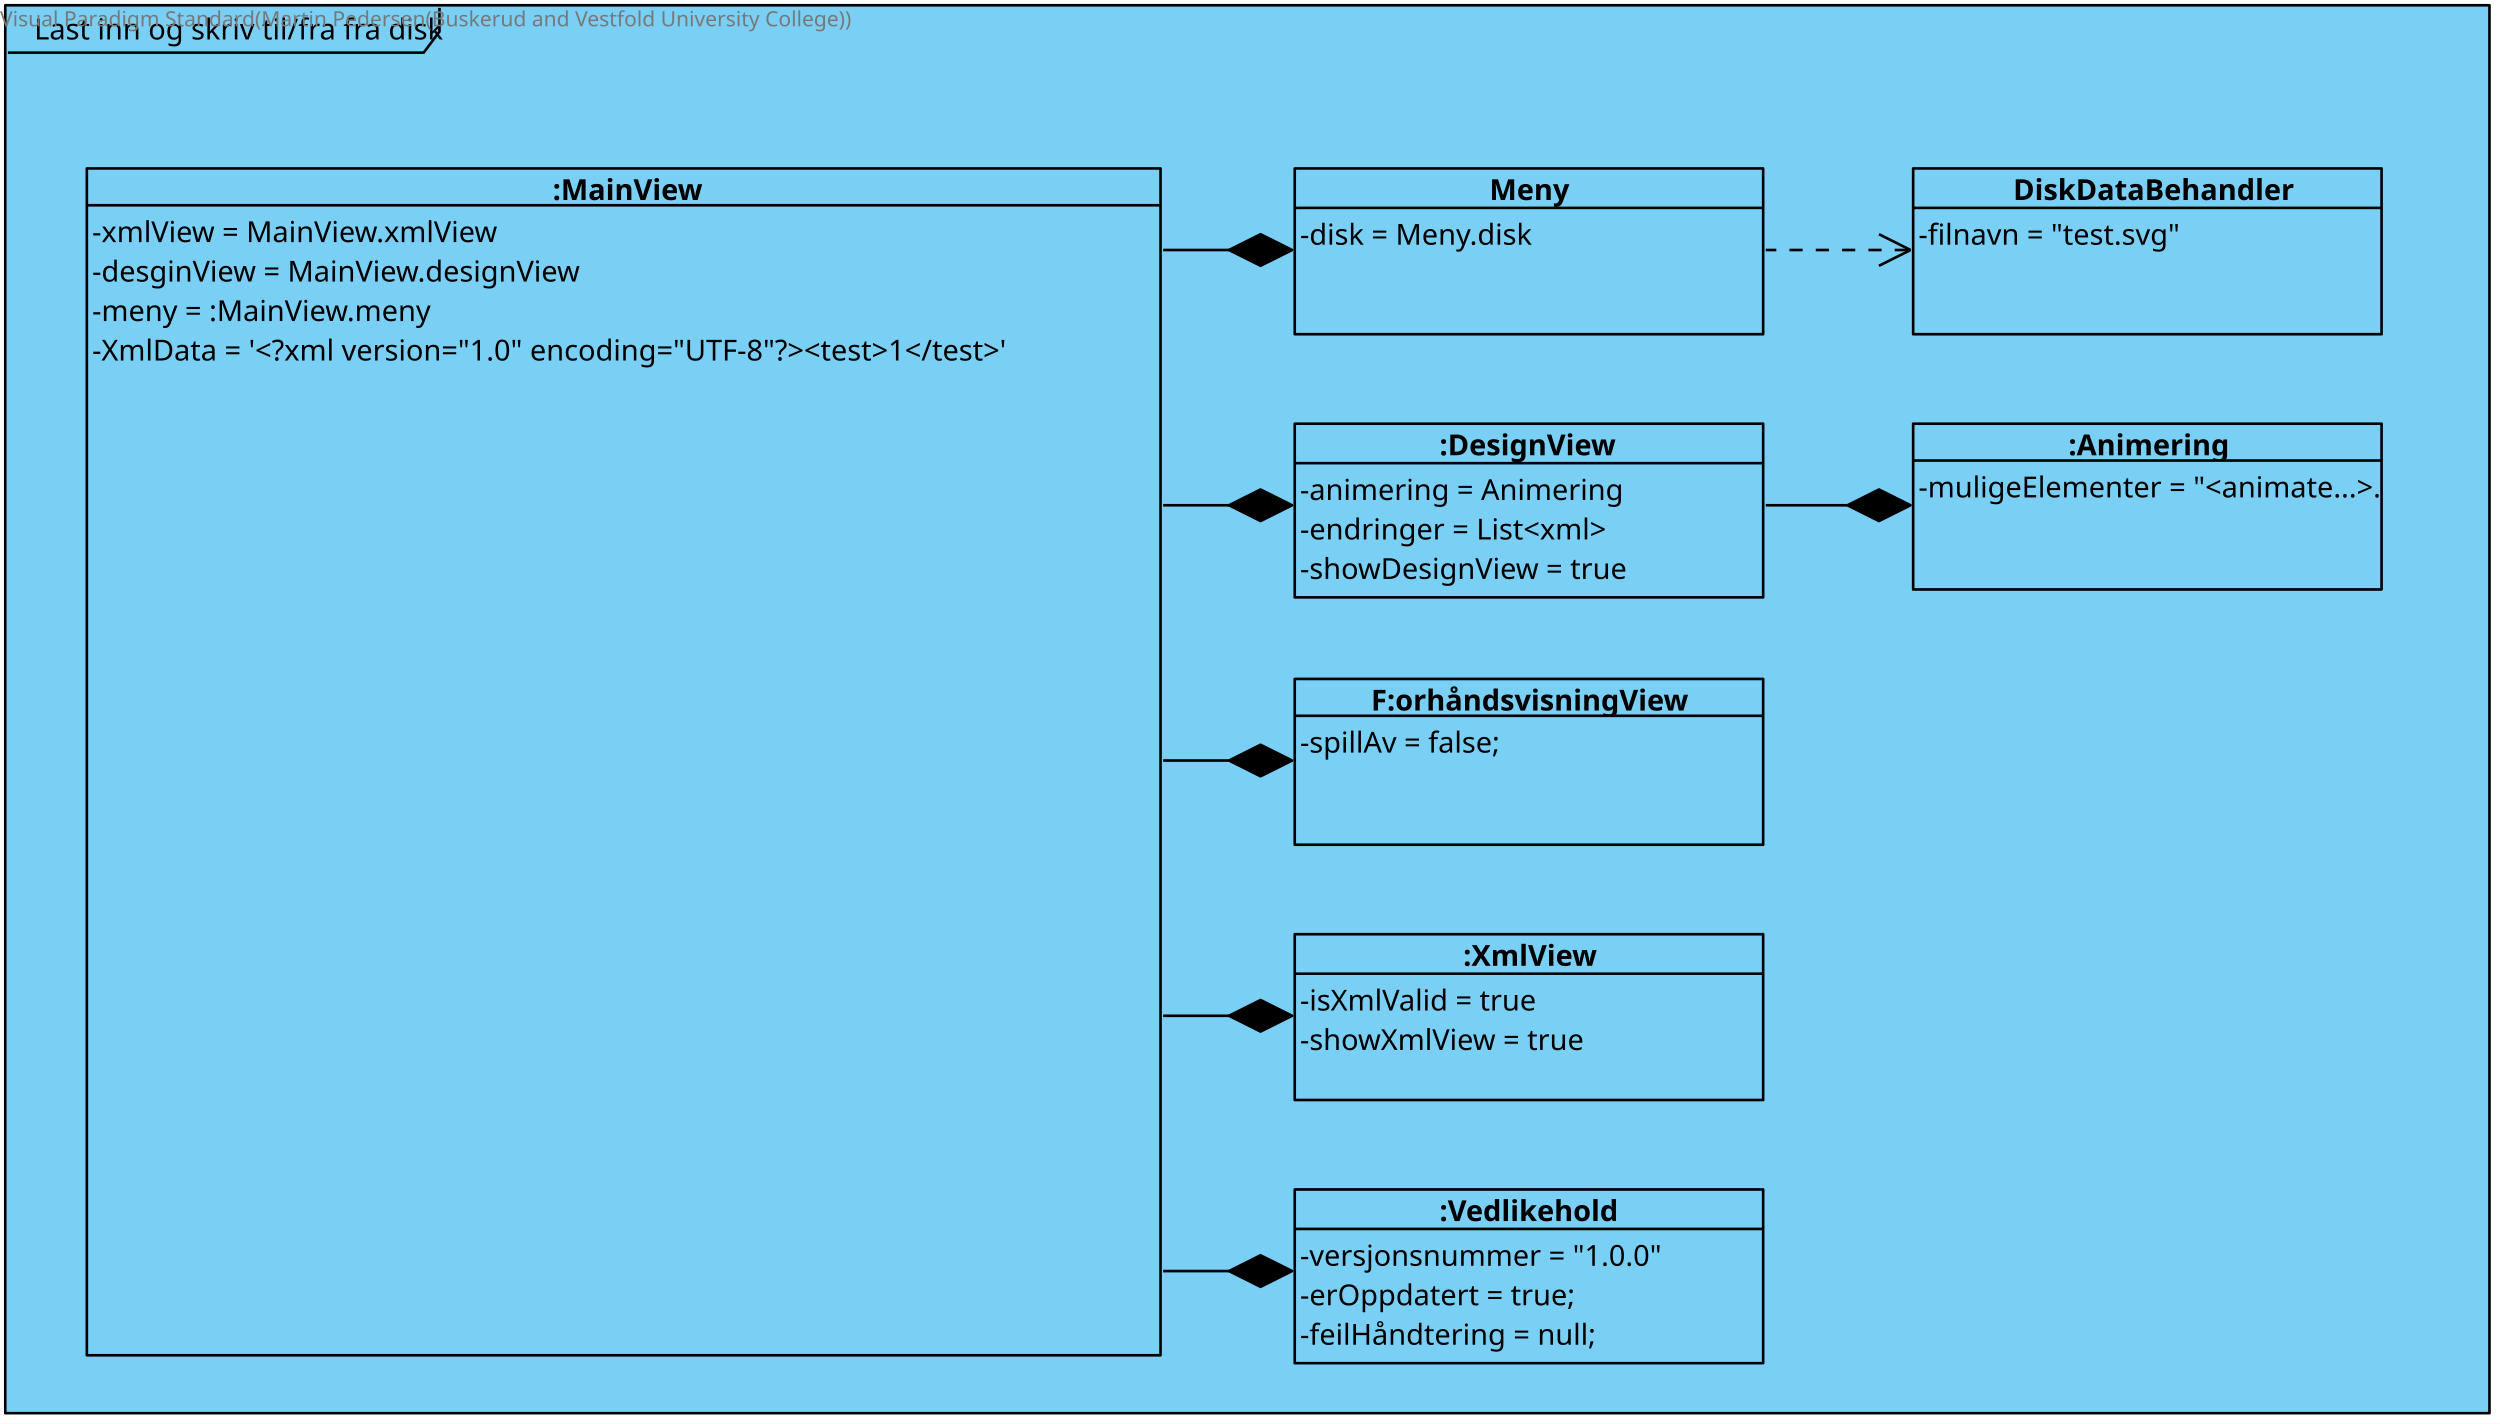
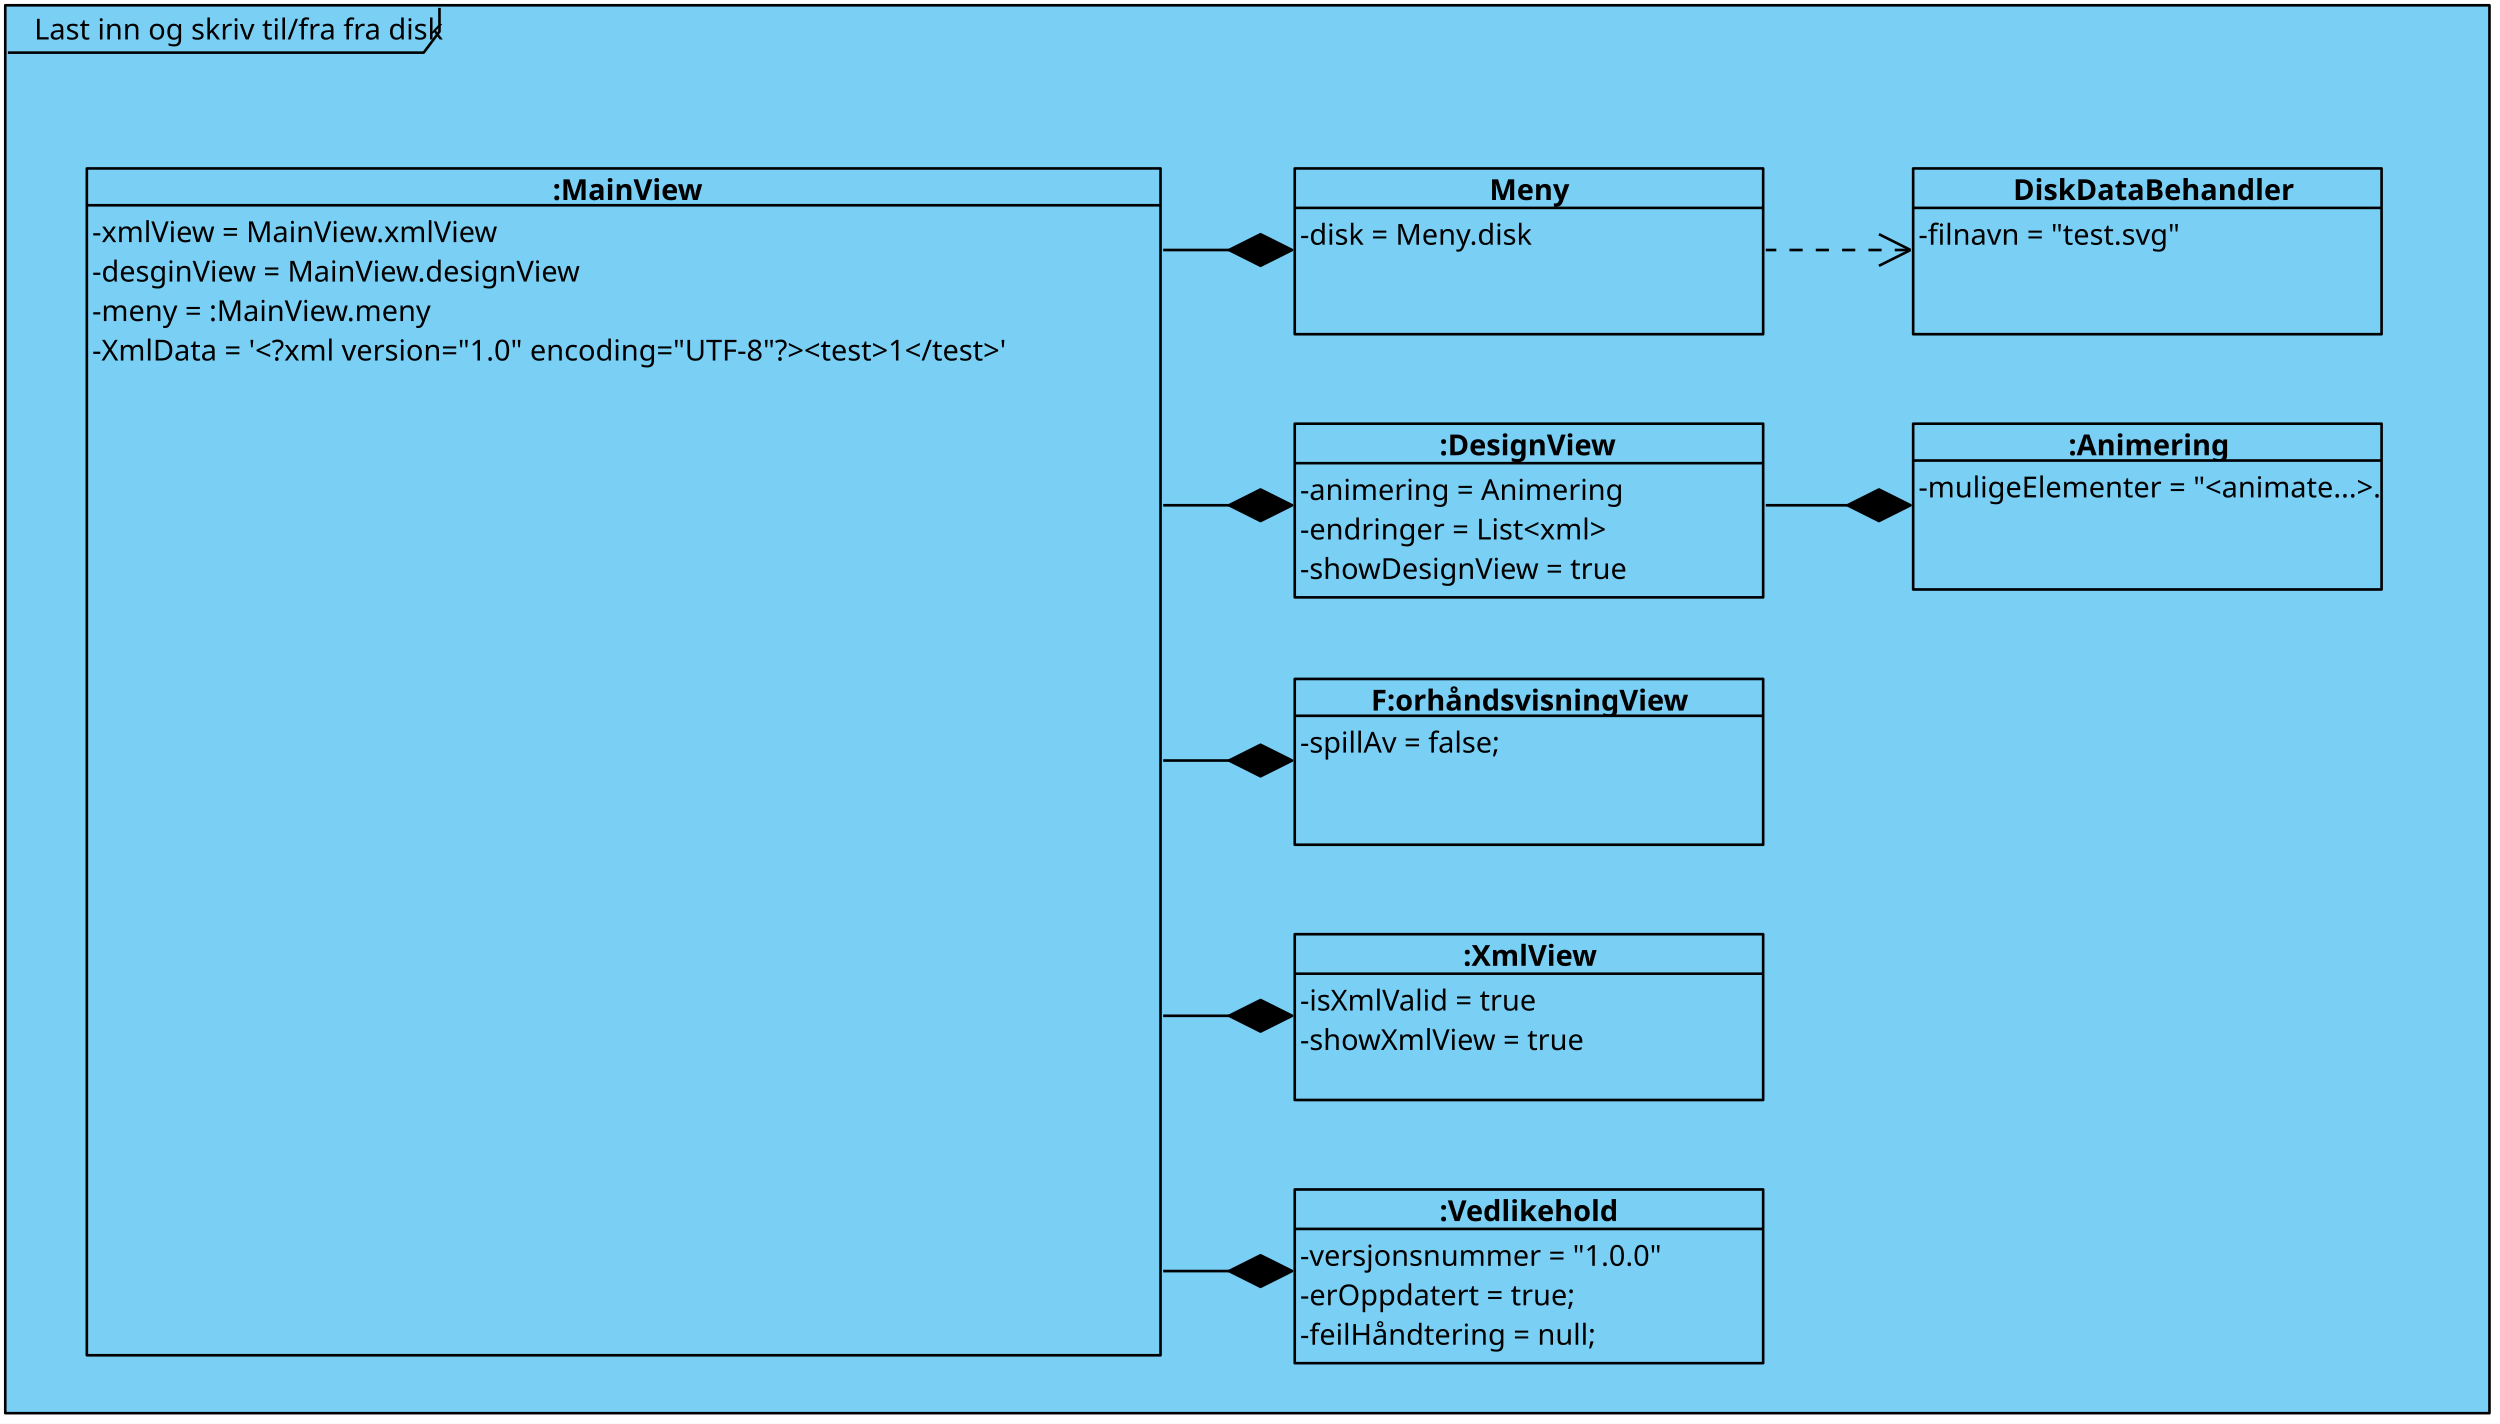
<svg xmlns="http://www.w3.org/2000/svg" fill-opacity="0" color-rendering="auto" color-interpolation="auto" text-rendering="auto" stroke="rgb(0,0,0)" stroke-linecap="square" width="950" stroke-miterlimit="10" shape-rendering="auto" stroke-opacity="0" fill="rgb(0,0,0)" stroke-dasharray="none" font-weight="normal" stroke-width="1" height="541" font-family="'Dialog'" font-style="normal" stroke-linejoin="miter" font-size="12" stroke-dashoffset="0" image-rendering="auto">
  <defs id="genericDefs" />
  <g>
    <defs id="defs1">
      <clipPath clipPathUnits="userSpaceOnUse" id="clipPath1">
        <path d="M-7 -7 L955 -7 L955 546 L-7 546 L-7 -7 Z" />
      </clipPath>
      <clipPath clipPathUnits="userSpaceOnUse" id="clipPath2">
        <path d="M0 0 L0 535 L944 535 L944 0 Z" />
      </clipPath>
      <clipPath clipPathUnits="userSpaceOnUse" id="clipPath3">
        <path d="M0 0 L0 18 L165 18 L165 0 Z" />
      </clipPath>
      <clipPath clipPathUnits="userSpaceOnUse" id="clipPath4">
        <path d="M-7 -7 L419 -7 L419 462 L-7 462 L-7 -7 Z" />
      </clipPath>
      <clipPath clipPathUnits="userSpaceOnUse" id="clipPath5">
        <path d="M0 0 L0 437 L408 437 L408 0 Z" />
      </clipPath>
      <clipPath clipPathUnits="userSpaceOnUse" id="clipPath6">
        <path d="M0 0 L0 14 L408 14 L408 0 Z" />
      </clipPath>
      <clipPath clipPathUnits="userSpaceOnUse" id="clipPath7">
        <path d="M-7 -7 L189 -7 L189 74 L-7 74 L-7 -7 Z" />
      </clipPath>
      <clipPath clipPathUnits="userSpaceOnUse" id="clipPath8">
        <path d="M0 0 L0 49 L178 49 L178 0 Z" />
      </clipPath>
      <clipPath clipPathUnits="userSpaceOnUse" id="clipPath9">
        <path d="M0 0 L0 14 L178 14 L178 0 Z" />
      </clipPath>
      <clipPath clipPathUnits="userSpaceOnUse" id="clipPath10">
        <path d="M0 0 L0 48 L178 48 L178 0 Z" />
      </clipPath>
      <clipPath clipPathUnits="userSpaceOnUse" id="clipPath11">
        <path d="M0 0 L0 15 L178 15 L178 0 Z" />
      </clipPath>
      <clipPath clipPathUnits="userSpaceOnUse" id="clipPath12">
        <path d="M-7 -7 L189 -7 L189 77 L-7 77 L-7 -7 Z" />
      </clipPath>
      <clipPath clipPathUnits="userSpaceOnUse" id="clipPath13">
        <path d="M0 0 L0 51 L178 51 L178 0 Z" />
      </clipPath>
      <clipPath clipPathUnits="userSpaceOnUse" id="clipPath14">
        <path d="M0 0 L103 0 L103 54 L0 54 L0 0 Z" />
      </clipPath>
      <clipPath clipPathUnits="userSpaceOnUse" id="clipPath15">
        <path d="M0 0 L0 54 L103 54 L103 0 Z" />
      </clipPath>
      <clipPath clipPathUnits="userSpaceOnUse" id="clipPath16">
        <path d="M0 0 L109 0 L109 54 L0 54 L0 0 Z" />
      </clipPath>
      <clipPath clipPathUnits="userSpaceOnUse" id="clipPath17">
        <path d="M0 0 L0 54 L109 54 L109 0 Z" />
      </clipPath>
      <clipPath clipPathUnits="userSpaceOnUse" id="clipPath18">
        <path d="M0 0 L153 0 L153 104 L0 104 L0 0 Z" />
      </clipPath>
      <clipPath clipPathUnits="userSpaceOnUse" id="clipPath19">
        <path d="M0 0 L0 104 L153 104 L153 0 Z" />
      </clipPath>
    </defs>
    <g fill="white" text-rendering="geometricPrecision" fill-opacity="1" stroke-opacity="1" stroke="white">
      <rect x="0" width="950" height="541" y="0" stroke="none" />
    </g>
    <g font-size="11" transform="translate(2,2)" fill-opacity="1" fill="rgb(122,207,245)" text-rendering="geometricPrecision" image-rendering="optimizeQuality" font-family="sans-serif" stroke="rgb(122,207,245)" stroke-opacity="1">
      <rect x="0" width="944" height="535" y="0" clip-path="url(#clipPath1)" stroke="none" />
    </g>
    <g stroke-linecap="butt" font-size="11" transform="translate(2,2)" fill-opacity="1" fill="black" text-rendering="geometricPrecision" image-rendering="optimizeQuality" font-family="sans-serif" stroke-linejoin="round" stroke="black" stroke-opacity="1" stroke-miterlimit="0">
      <rect fill="none" x="0" width="944" height="535" y="0" clip-path="url(#clipPath1)" />
      <path fill="none" d="M165 1 L165 10 L159 18 L1 18" clip-path="url(#clipPath2)" />
    </g>
    <g font-size="11" transform="translate(3,3)" fill-opacity="1" fill="black" text-rendering="geometricPrecision" image-rendering="optimizeQuality" font-family="sans-serif" stroke="black" stroke-opacity="1">
      <text x="10" xml:space="preserve" y="12" clip-path="url(#clipPath3)" stroke="none">Last inn og skriv til/fra fra disk</text>
    </g>
    <g font-size="11" transform="translate(33,64)" fill-opacity="1" fill="rgb(122,207,245)" text-rendering="geometricPrecision" image-rendering="optimizeQuality" font-family="sans-serif" stroke="rgb(122,207,245)" font-weight="bold" stroke-opacity="1">
      <rect x="0" width="408" height="451" y="0" clip-path="url(#clipPath4)" stroke="none" />
    </g>
    <g fill-opacity="1" text-rendering="geometricPrecision" stroke="black" stroke-linecap="butt" transform="translate(33,64)" stroke-miterlimit="0" stroke-opacity="1" fill="black" font-weight="bold" font-family="sans-serif" stroke-linejoin="round" font-size="11" image-rendering="optimizeQuality">
      <rect fill="none" x="0" width="408" height="451" y="0" clip-path="url(#clipPath4)" />
      <line y2="14" fill="none" x1="0" clip-path="url(#clipPath4)" x2="408" y1="14" />
    </g>
    <g font-size="11" transform="matrix(1,0,0,1,33,78)" fill-opacity="1" fill="black" text-rendering="geometricPrecision" image-rendering="optimizeQuality" font-family="sans-serif" stroke="black" stroke-opacity="1">
      <text x="2" xml:space="preserve" y="14" clip-path="url(#clipPath5)" stroke="none">-xmlView = MainView.xmlView</text>
    </g>
    <g font-size="11" transform="matrix(1,0,0,1,33,78)" fill-opacity="1" fill="black" text-rendering="geometricPrecision" image-rendering="optimizeQuality" font-family="sans-serif" stroke="black" stroke-opacity="1">
      <text x="2" xml:space="preserve" y="29" clip-path="url(#clipPath5)" stroke="none">-desginView = MainView.designView</text>
    </g>
    <g font-size="11" transform="matrix(1,0,0,1,33,78)" fill-opacity="1" fill="black" text-rendering="geometricPrecision" image-rendering="optimizeQuality" font-family="sans-serif" stroke="black" stroke-opacity="1">
      <text x="2" xml:space="preserve" y="44" clip-path="url(#clipPath5)" stroke="none">-meny = :MainView.meny</text>
    </g>
    <g font-size="11" transform="matrix(1,0,0,1,33,78)" fill-opacity="1" fill="black" text-rendering="geometricPrecision" image-rendering="optimizeQuality" font-family="sans-serif" stroke="black" stroke-opacity="1">
      <text x="2" xml:space="preserve" y="59" clip-path="url(#clipPath5)" stroke="none">-XmlData = '&lt;?xml version="1.0" encoding="UTF-8"?&gt;&lt;test&gt;1&lt;/test&gt;'</text>
    </g>
    <g font-size="11" transform="translate(33,64)" fill-opacity="1" fill="black" text-rendering="geometricPrecision" image-rendering="optimizeQuality" font-family="sans-serif" stroke="black" font-weight="bold" stroke-opacity="1">
      <text x="177" xml:space="preserve" y="12" clip-path="url(#clipPath6)" stroke="none">:MainView</text>
    </g>
    <g font-size="11" transform="translate(727,161)" fill-opacity="1" fill="rgb(122,207,245)" text-rendering="geometricPrecision" image-rendering="optimizeQuality" font-family="sans-serif" stroke="rgb(122,207,245)" font-weight="bold" stroke-opacity="1">
      <rect x="0" width="178" height="63" y="0" clip-path="url(#clipPath7)" stroke="none" />
    </g>
    <g fill-opacity="1" text-rendering="geometricPrecision" stroke="black" stroke-linecap="butt" transform="translate(727,161)" stroke-miterlimit="0" stroke-opacity="1" fill="black" font-weight="bold" font-family="sans-serif" stroke-linejoin="round" font-size="11" image-rendering="optimizeQuality">
      <rect fill="none" x="0" width="178" height="63" y="0" clip-path="url(#clipPath7)" />
      <line y2="14" fill="none" x1="0" clip-path="url(#clipPath7)" x2="178" y1="14" />
    </g>
    <g font-size="11" transform="matrix(1,0,0,1,727,175)" fill-opacity="1" fill="black" text-rendering="geometricPrecision" image-rendering="optimizeQuality" font-family="sans-serif" stroke="black" stroke-opacity="1">
      <text x="2" xml:space="preserve" y="14" clip-path="url(#clipPath8)" stroke="none">-muligeElementer = "&lt;animate...&gt;.&lt;...</text>
    </g>
    <g font-size="11" transform="translate(727,161)" fill-opacity="1" fill="black" text-rendering="geometricPrecision" image-rendering="optimizeQuality" font-family="sans-serif" stroke="black" font-weight="bold" stroke-opacity="1">
      <text x="59" xml:space="preserve" y="12" clip-path="url(#clipPath9)" stroke="none">:Animering</text>
    </g>
    <g font-size="11" transform="translate(492,355)" fill-opacity="1" fill="rgb(122,207,245)" text-rendering="geometricPrecision" image-rendering="optimizeQuality" font-family="sans-serif" stroke="rgb(122,207,245)" font-weight="bold" stroke-opacity="1">
      <rect x="0" width="178" height="63" y="0" clip-path="url(#clipPath7)" stroke="none" />
    </g>
    <g fill-opacity="1" text-rendering="geometricPrecision" stroke="black" stroke-linecap="butt" transform="translate(492,355)" stroke-miterlimit="0" stroke-opacity="1" fill="black" font-weight="bold" font-family="sans-serif" stroke-linejoin="round" font-size="11" image-rendering="optimizeQuality">
      <rect fill="none" x="0" width="178" height="63" y="0" clip-path="url(#clipPath7)" />
      <line y2="15" fill="none" x1="0" clip-path="url(#clipPath7)" x2="178" y1="15" />
    </g>
    <g font-size="11" transform="matrix(1,0,0,1,492,370)" fill-opacity="1" fill="black" text-rendering="geometricPrecision" image-rendering="optimizeQuality" font-family="sans-serif" stroke="black" stroke-opacity="1">
      <text x="2" xml:space="preserve" y="14" clip-path="url(#clipPath10)" stroke="none">-isXmlValid = true</text>
    </g>
    <g font-size="11" transform="matrix(1,0,0,1,492,370)" fill-opacity="1" fill="black" text-rendering="geometricPrecision" image-rendering="optimizeQuality" font-family="sans-serif" stroke="black" stroke-opacity="1">
      <text x="2" xml:space="preserve" y="29" clip-path="url(#clipPath10)" stroke="none">-showXmlView = true</text>
    </g>
    <g font-size="11" transform="translate(492,355)" fill-opacity="1" fill="black" text-rendering="geometricPrecision" image-rendering="optimizeQuality" font-family="sans-serif" stroke="black" font-weight="bold" stroke-opacity="1">
      <text x="64" xml:space="preserve" y="12" clip-path="url(#clipPath11)" stroke="none">:XmlView</text>
    </g>
    <g font-size="11" transform="translate(492,161)" fill-opacity="1" fill="rgb(122,207,245)" text-rendering="geometricPrecision" image-rendering="optimizeQuality" font-family="sans-serif" stroke="rgb(122,207,245)" font-weight="bold" stroke-opacity="1">
      <rect x="0" width="178" height="66" y="0" clip-path="url(#clipPath12)" stroke="none" />
    </g>
    <g fill-opacity="1" text-rendering="geometricPrecision" stroke="black" stroke-linecap="butt" transform="translate(492,161)" stroke-miterlimit="0" stroke-opacity="1" fill="black" font-weight="bold" font-family="sans-serif" stroke-linejoin="round" font-size="11" image-rendering="optimizeQuality">
      <rect fill="none" x="0" width="178" height="66" y="0" clip-path="url(#clipPath12)" />
      <line y2="15" fill="none" x1="0" clip-path="url(#clipPath12)" x2="178" y1="15" />
    </g>
    <g font-size="11" transform="matrix(1,0,0,1,492,176)" fill-opacity="1" fill="black" text-rendering="geometricPrecision" image-rendering="optimizeQuality" font-family="sans-serif" stroke="black" stroke-opacity="1">
      <text x="2" xml:space="preserve" y="14" clip-path="url(#clipPath13)" stroke="none">-animering = Animering</text>
    </g>
    <g font-size="11" transform="matrix(1,0,0,1,492,176)" fill-opacity="1" fill="black" text-rendering="geometricPrecision" image-rendering="optimizeQuality" font-family="sans-serif" stroke="black" stroke-opacity="1">
      <text x="2" xml:space="preserve" y="29" clip-path="url(#clipPath13)" stroke="none">-endringer = List&lt;xml&gt;</text>
    </g>
    <g font-size="11" transform="matrix(1,0,0,1,492,176)" fill-opacity="1" fill="black" text-rendering="geometricPrecision" image-rendering="optimizeQuality" font-family="sans-serif" stroke="black" stroke-opacity="1">
      <text x="2" xml:space="preserve" y="44" clip-path="url(#clipPath13)" stroke="none">-showDesignView = true</text>
    </g>
    <g font-size="11" transform="translate(492,161)" fill-opacity="1" fill="black" text-rendering="geometricPrecision" image-rendering="optimizeQuality" font-family="sans-serif" stroke="black" font-weight="bold" stroke-opacity="1">
      <text x="55" xml:space="preserve" y="12" clip-path="url(#clipPath11)" stroke="none">:DesignView</text>
    </g>
    <g font-size="11" transform="translate(492,64)" fill-opacity="1" fill="rgb(122,207,245)" text-rendering="geometricPrecision" image-rendering="optimizeQuality" font-family="sans-serif" stroke="rgb(122,207,245)" font-weight="bold" stroke-opacity="1">
      <rect x="0" width="178" height="63" y="0" clip-path="url(#clipPath7)" stroke="none" />
    </g>
    <g fill-opacity="1" text-rendering="geometricPrecision" stroke="black" stroke-linecap="butt" transform="translate(492,64)" stroke-miterlimit="0" stroke-opacity="1" fill="black" font-weight="bold" font-family="sans-serif" stroke-linejoin="round" font-size="11" image-rendering="optimizeQuality">
      <rect fill="none" x="0" width="178" height="63" y="0" clip-path="url(#clipPath7)" />
      <line y2="15" fill="none" x1="0" clip-path="url(#clipPath7)" x2="178" y1="15" />
    </g>
    <g font-size="11" transform="matrix(1,0,0,1,492,79)" fill-opacity="1" fill="black" text-rendering="geometricPrecision" image-rendering="optimizeQuality" font-family="sans-serif" stroke="black" stroke-opacity="1">
      <text x="2" xml:space="preserve" y="14" clip-path="url(#clipPath10)" stroke="none">-disk = Meny.disk</text>
    </g>
    <g font-size="11" transform="translate(492,64)" fill-opacity="1" fill="black" text-rendering="geometricPrecision" image-rendering="optimizeQuality" font-family="sans-serif" stroke="black" font-weight="bold" stroke-opacity="1">
      <text x="74" xml:space="preserve" y="12" clip-path="url(#clipPath11)" stroke="none">Meny</text>
    </g>
    <g font-size="11" transform="translate(727,64)" fill-opacity="1" fill="rgb(122,207,245)" text-rendering="geometricPrecision" image-rendering="optimizeQuality" font-family="sans-serif" stroke="rgb(122,207,245)" font-weight="bold" stroke-opacity="1">
      <rect x="0" width="178" height="63" y="0" clip-path="url(#clipPath7)" stroke="none" />
    </g>
    <g fill-opacity="1" text-rendering="geometricPrecision" stroke="black" stroke-linecap="butt" transform="translate(727,64)" stroke-miterlimit="0" stroke-opacity="1" fill="black" font-weight="bold" font-family="sans-serif" stroke-linejoin="round" font-size="11" image-rendering="optimizeQuality">
      <rect fill="none" x="0" width="178" height="63" y="0" clip-path="url(#clipPath7)" />
      <line y2="15" fill="none" x1="0" clip-path="url(#clipPath7)" x2="178" y1="15" />
    </g>
    <g font-size="11" transform="matrix(1,0,0,1,727,79)" fill-opacity="1" fill="black" text-rendering="geometricPrecision" image-rendering="optimizeQuality" font-family="sans-serif" stroke="black" stroke-opacity="1">
      <text x="2" xml:space="preserve" y="14" clip-path="url(#clipPath10)" stroke="none">-filnavn = "test.svg"</text>
    </g>
    <g font-size="11" transform="translate(727,64)" fill-opacity="1" fill="black" text-rendering="geometricPrecision" image-rendering="optimizeQuality" font-family="sans-serif" stroke="black" font-weight="bold" stroke-opacity="1">
      <text x="38" xml:space="preserve" y="12" clip-path="url(#clipPath11)" stroke="none">DiskDataBehandler</text>
    </g>
    <g font-size="11" transform="translate(492,452)" fill-opacity="1" fill="rgb(122,207,245)" text-rendering="geometricPrecision" image-rendering="optimizeQuality" font-family="sans-serif" stroke="rgb(122,207,245)" font-weight="bold" stroke-opacity="1">
      <rect x="0" width="178" height="66" y="0" clip-path="url(#clipPath12)" stroke="none" />
    </g>
    <g fill-opacity="1" text-rendering="geometricPrecision" stroke="black" stroke-linecap="butt" transform="translate(492,452)" stroke-miterlimit="0" stroke-opacity="1" fill="black" font-weight="bold" font-family="sans-serif" stroke-linejoin="round" font-size="11" image-rendering="optimizeQuality">
      <rect fill="none" x="0" width="178" height="66" y="0" clip-path="url(#clipPath12)" />
      <line y2="15" fill="none" x1="0" clip-path="url(#clipPath12)" x2="178" y1="15" />
    </g>
    <g font-size="11" transform="matrix(1,0,0,1,492,467)" fill-opacity="1" fill="black" text-rendering="geometricPrecision" image-rendering="optimizeQuality" font-family="sans-serif" stroke="black" stroke-opacity="1">
      <text x="2" xml:space="preserve" y="14" clip-path="url(#clipPath13)" stroke="none">-versjonsnummer = "1.0.0"</text>
    </g>
    <g font-size="11" transform="matrix(1,0,0,1,492,467)" fill-opacity="1" fill="black" text-rendering="geometricPrecision" image-rendering="optimizeQuality" font-family="sans-serif" stroke="black" stroke-opacity="1">
      <text x="2" xml:space="preserve" y="29" clip-path="url(#clipPath13)" stroke="none">-erOppdatert = true;</text>
    </g>
    <g font-size="11" transform="matrix(1,0,0,1,492,467)" fill-opacity="1" fill="black" text-rendering="geometricPrecision" image-rendering="optimizeQuality" font-family="sans-serif" stroke="black" stroke-opacity="1">
      <text x="2" xml:space="preserve" y="44" clip-path="url(#clipPath13)" stroke="none">-feilHåndtering = null;</text>
    </g>
    <g font-size="11" transform="translate(492,452)" fill-opacity="1" fill="black" text-rendering="geometricPrecision" image-rendering="optimizeQuality" font-family="sans-serif" stroke="black" font-weight="bold" stroke-opacity="1">
      <text x="55" xml:space="preserve" y="12" clip-path="url(#clipPath11)" stroke="none">:Vedlikehold</text>
    </g>
    <g font-size="11" transform="translate(492,258)" fill-opacity="1" fill="rgb(122,207,245)" text-rendering="geometricPrecision" image-rendering="optimizeQuality" font-family="sans-serif" stroke="rgb(122,207,245)" font-weight="bold" stroke-opacity="1">
      <rect x="0" width="178" height="63" y="0" clip-path="url(#clipPath7)" stroke="none" />
    </g>
    <g fill-opacity="1" text-rendering="geometricPrecision" stroke="black" stroke-linecap="butt" transform="translate(492,258)" stroke-miterlimit="0" stroke-opacity="1" fill="black" font-weight="bold" font-family="sans-serif" stroke-linejoin="round" font-size="11" image-rendering="optimizeQuality">
      <rect fill="none" x="0" width="178" height="63" y="0" clip-path="url(#clipPath7)" />
      <line y2="14" fill="none" x1="0" clip-path="url(#clipPath7)" x2="178" y1="14" />
    </g>
    <g font-size="11" transform="matrix(1,0,0,1,492,272)" fill-opacity="1" fill="black" text-rendering="geometricPrecision" image-rendering="optimizeQuality" font-family="sans-serif" stroke="black" stroke-opacity="1">
      <text x="2" xml:space="preserve" y="14" clip-path="url(#clipPath8)" stroke="none">-spillAv = false;</text>
    </g>
    <g font-size="11" transform="translate(492,258)" fill-opacity="1" fill="black" text-rendering="geometricPrecision" image-rendering="optimizeQuality" font-family="sans-serif" stroke="black" font-weight="bold" stroke-opacity="1">
      <text x="29" xml:space="preserve" y="12" clip-path="url(#clipPath9)" stroke="none">F:orhåndsvisningView</text>
    </g>
    <g stroke-linecap="butt" font-size="11" transform="translate(417,361)" fill-opacity="1" fill="black" text-rendering="geometricPrecision" image-rendering="optimizeQuality" font-family="sans-serif" stroke-linejoin="round" stroke="black" stroke-opacity="1">
      <line y2="25" fill="none" x1="50" clip-path="url(#clipPath15)" x2="25" y1="25" />
      <polygon points=" 74 25 62 19 50 25 62 31" clip-path="url(#clipPath15)" stroke="none" />
      <polygon fill="none" points=" 74 25 62 19 50 25 62 31" clip-path="url(#clipPath15)" />
    </g>
    <g stroke-linecap="butt" font-size="11" transform="translate(417,167)" fill-opacity="1" fill="black" text-rendering="geometricPrecision" image-rendering="optimizeQuality" font-family="sans-serif" stroke-linejoin="round" stroke="black" stroke-opacity="1">
      <line y2="25" fill="none" x1="50" clip-path="url(#clipPath15)" x2="25" y1="25" />
      <polygon points=" 74 25 62 19 50 25 62 31" clip-path="url(#clipPath15)" stroke="none" />
      <polygon fill="none" points=" 74 25 62 19 50 25 62 31" clip-path="url(#clipPath15)" />
    </g>
    <g stroke-linecap="butt" font-size="11" transform="translate(646,167)" fill-opacity="1" fill="black" text-rendering="geometricPrecision" image-rendering="optimizeQuality" font-family="sans-serif" stroke-linejoin="round" stroke="black" stroke-opacity="1">
      <line y2="25" fill="none" x1="25" clip-path="url(#clipPath17)" x2="56" y1="25" />
      <polygon points=" 80 25 68 19 56 25 68 31" clip-path="url(#clipPath17)" stroke="none" />
      <polygon fill="none" points=" 80 25 68 19 56 25 68 31" clip-path="url(#clipPath17)" />
    </g>
    <g stroke-linecap="butt" font-size="11" transform="translate(417,70)" fill-opacity="1" fill="black" text-rendering="geometricPrecision" image-rendering="optimizeQuality" font-family="sans-serif" stroke-linejoin="round" stroke="black" stroke-opacity="1">
      <line y2="25" fill="none" x1="25" clip-path="url(#clipPath15)" x2="50" y1="25" />
      <polygon points=" 74 25 62 19 50 25 62 31" clip-path="url(#clipPath15)" stroke="none" />
      <polygon fill="none" points=" 74 25 62 19 50 25 62 31" clip-path="url(#clipPath15)" />
    </g>
    <g fill-opacity="1" text-rendering="geometricPrecision" stroke="black" stroke-linecap="butt" transform="translate(646,70)" stroke-opacity="1" fill="black" stroke-dasharray="5" font-family="sans-serif" stroke-linejoin="round" font-size="11" stroke-dashoffset="1" image-rendering="optimizeQuality">
      <line y2="25" fill="none" x1="25" clip-path="url(#clipPath17)" x2="80" y1="25" />
      <line clip-path="url(#clipPath17)" stroke-dashoffset="0" fill="none" x1="80" x2="68" y1="25" y2="19" stroke-dasharray="none" />
      <line clip-path="url(#clipPath17)" stroke-dashoffset="0" fill="none" x1="80" x2="68" y1="25" y2="31" stroke-dasharray="none" />
    </g>
    <g stroke-linecap="butt" font-size="11" transform="translate(417,458)" fill-opacity="1" fill="black" text-rendering="geometricPrecision" image-rendering="optimizeQuality" font-family="sans-serif" stroke-linejoin="round" stroke="black" stroke-opacity="1">
      <line y2="25" fill="none" x1="25" clip-path="url(#clipPath15)" x2="50" y1="25" />
      <polygon points=" 74 25 62 19 50 25 62 31" clip-path="url(#clipPath15)" stroke="none" />
      <polygon fill="none" points=" 74 25 62 19 50 25 62 31" clip-path="url(#clipPath15)" />
    </g>
    <g stroke-linecap="butt" font-size="11" transform="translate(392,239)" fill-opacity="1" fill="black" text-rendering="geometricPrecision" image-rendering="optimizeQuality" font-family="sans-serif" stroke-linejoin="round" stroke="black" stroke-opacity="1">
      <line y2="50" fill="none" x1="50" clip-path="url(#clipPath19)" x2="75" y1="50" />
      <polygon points=" 99 50 87 44 75 50 87 56" clip-path="url(#clipPath19)" stroke="none" />
      <polygon fill="none" points=" 99 50 87 44 75 50 87 56" clip-path="url(#clipPath19)" />
    </g>
-     <g font-size="8" fill-opacity="1" fill="rgb(120,120,120)" text-rendering="geometricPrecision" image-rendering="optimizeQuality" stroke="rgb(120,120,120)" stroke-opacity="1">
-       <text x="0" xml:space="preserve" y="10" stroke="none">Visual Paradigm Standard(Martin Pedersen(Buskerud and Vestfold University College))</text>
-     </g>
+     <g font-size="8" fill-opacity="1" fill="rgb(120,120,120)" text-rendering="geometricPrecision" image-rendering="optimizeQuality" stroke="rgb(120,120,120)" stroke-opacity="1" />
  </g>
</svg>
